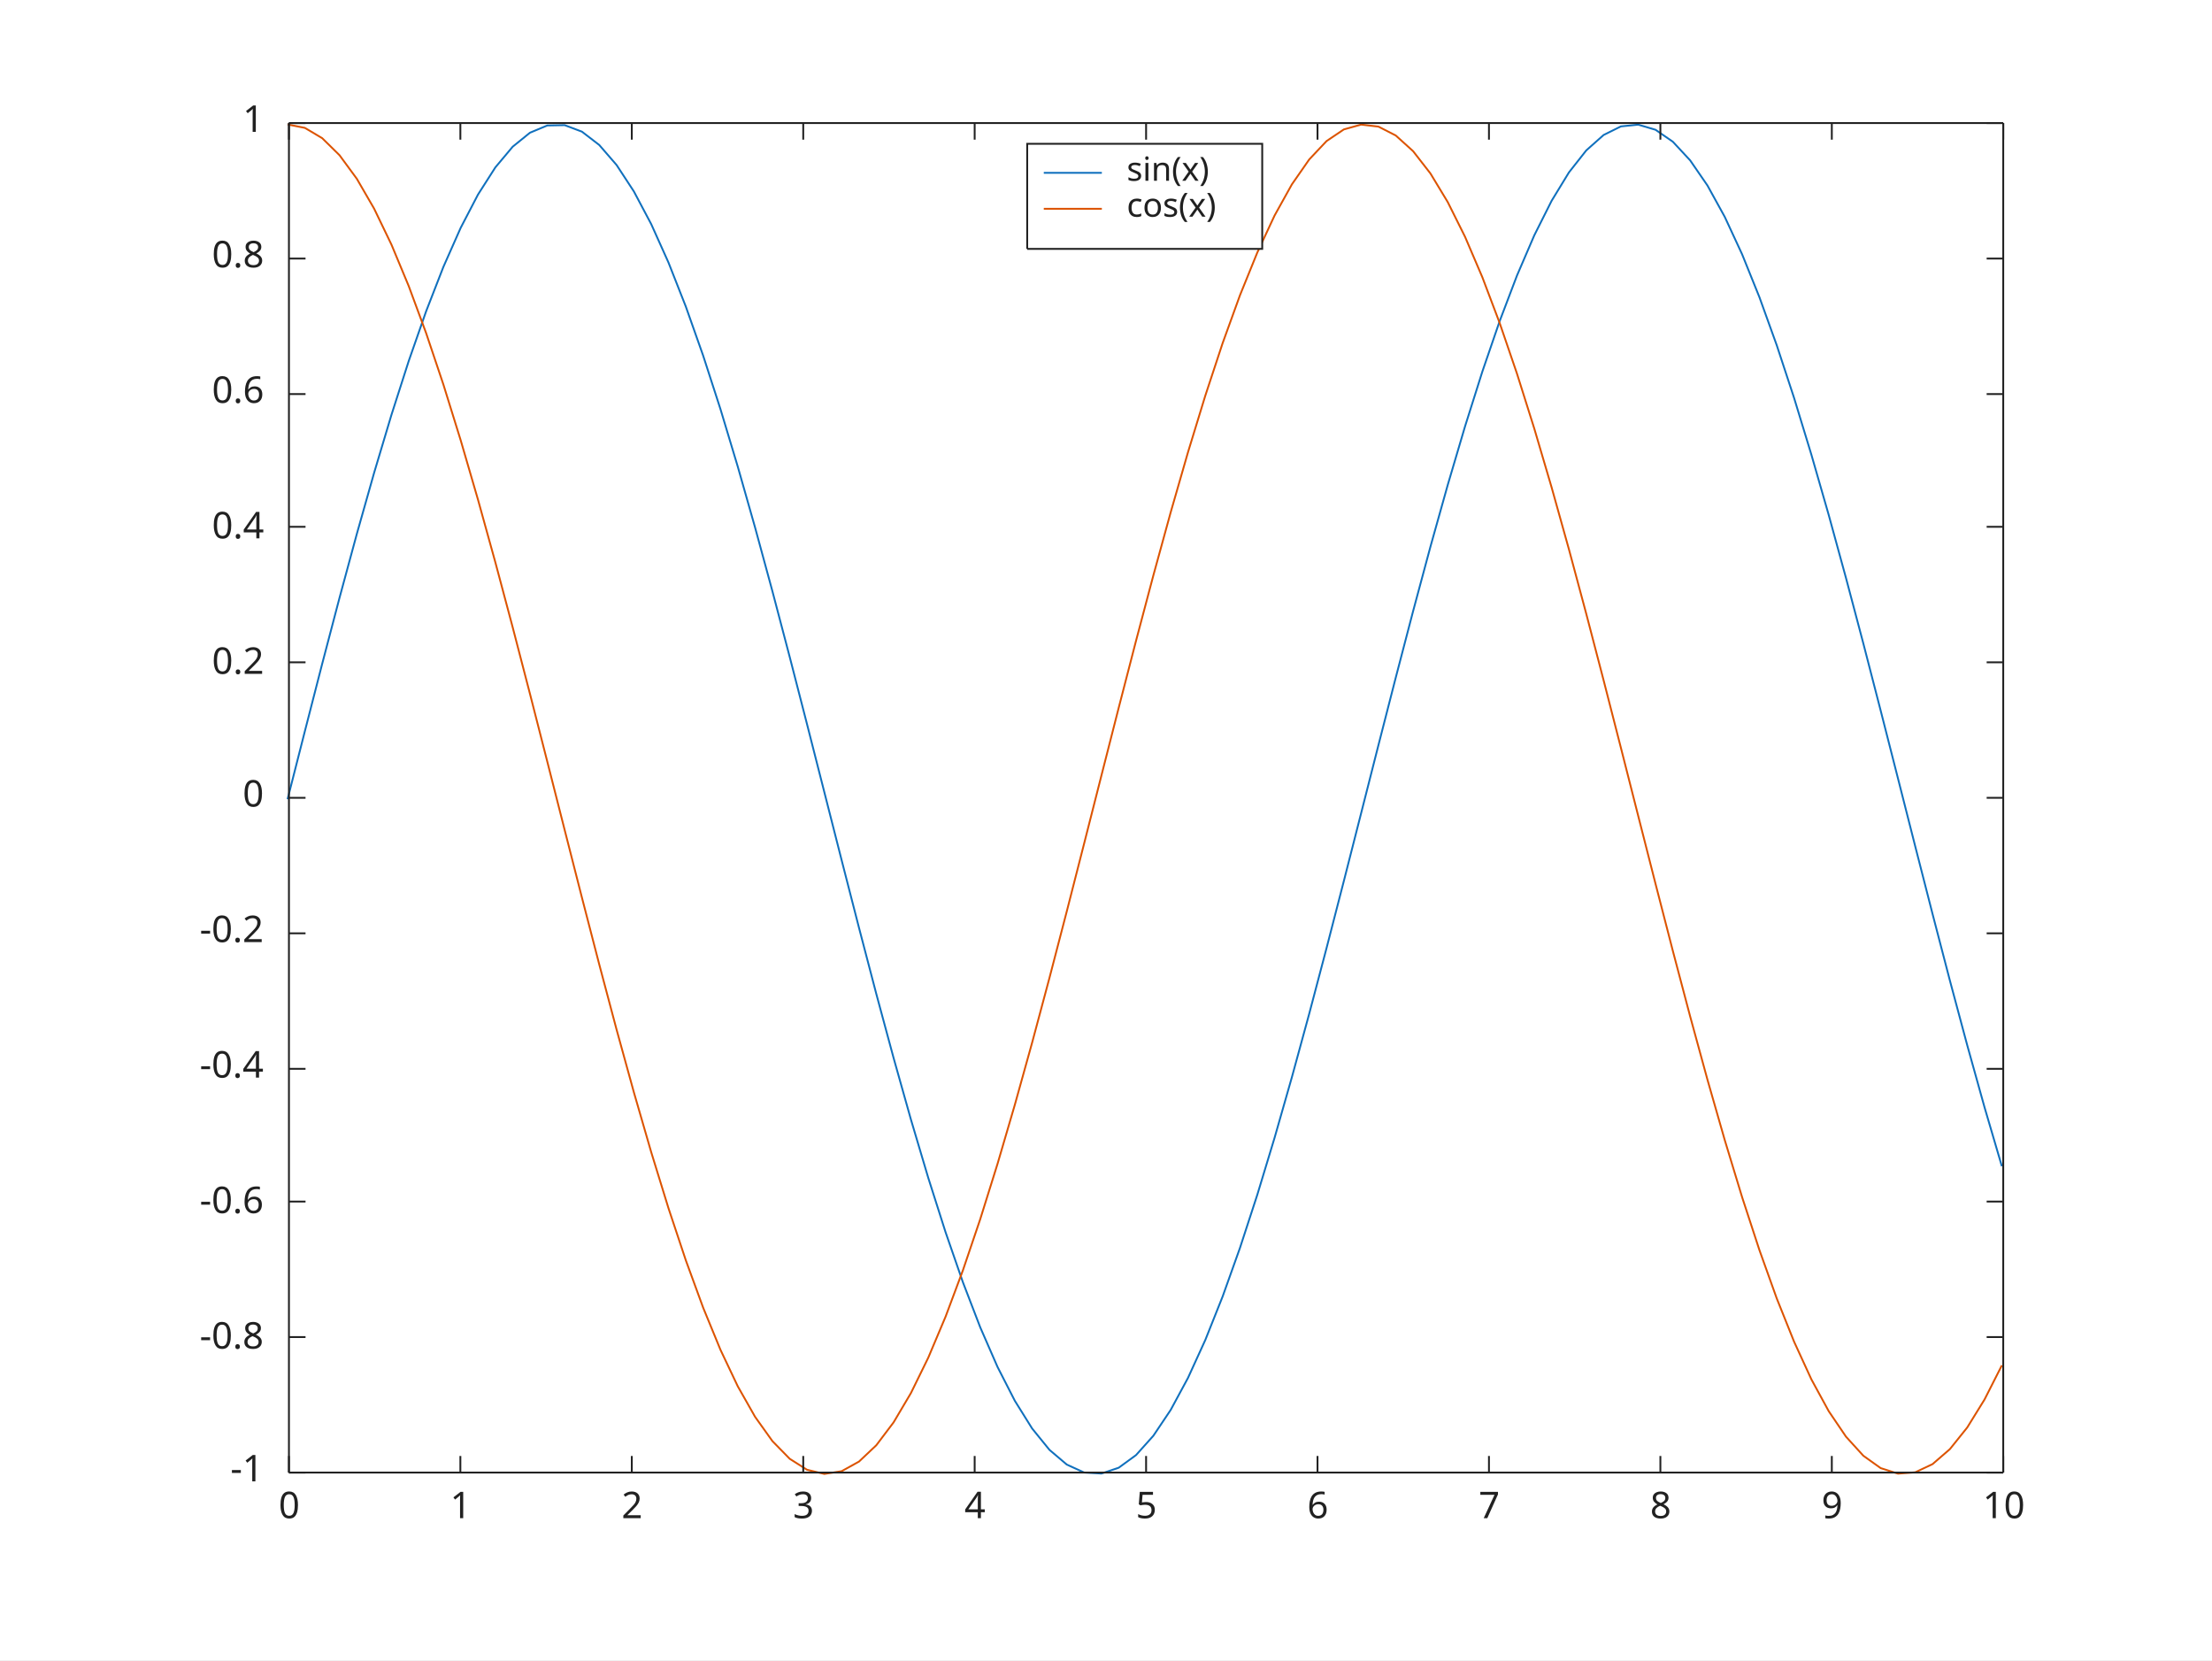
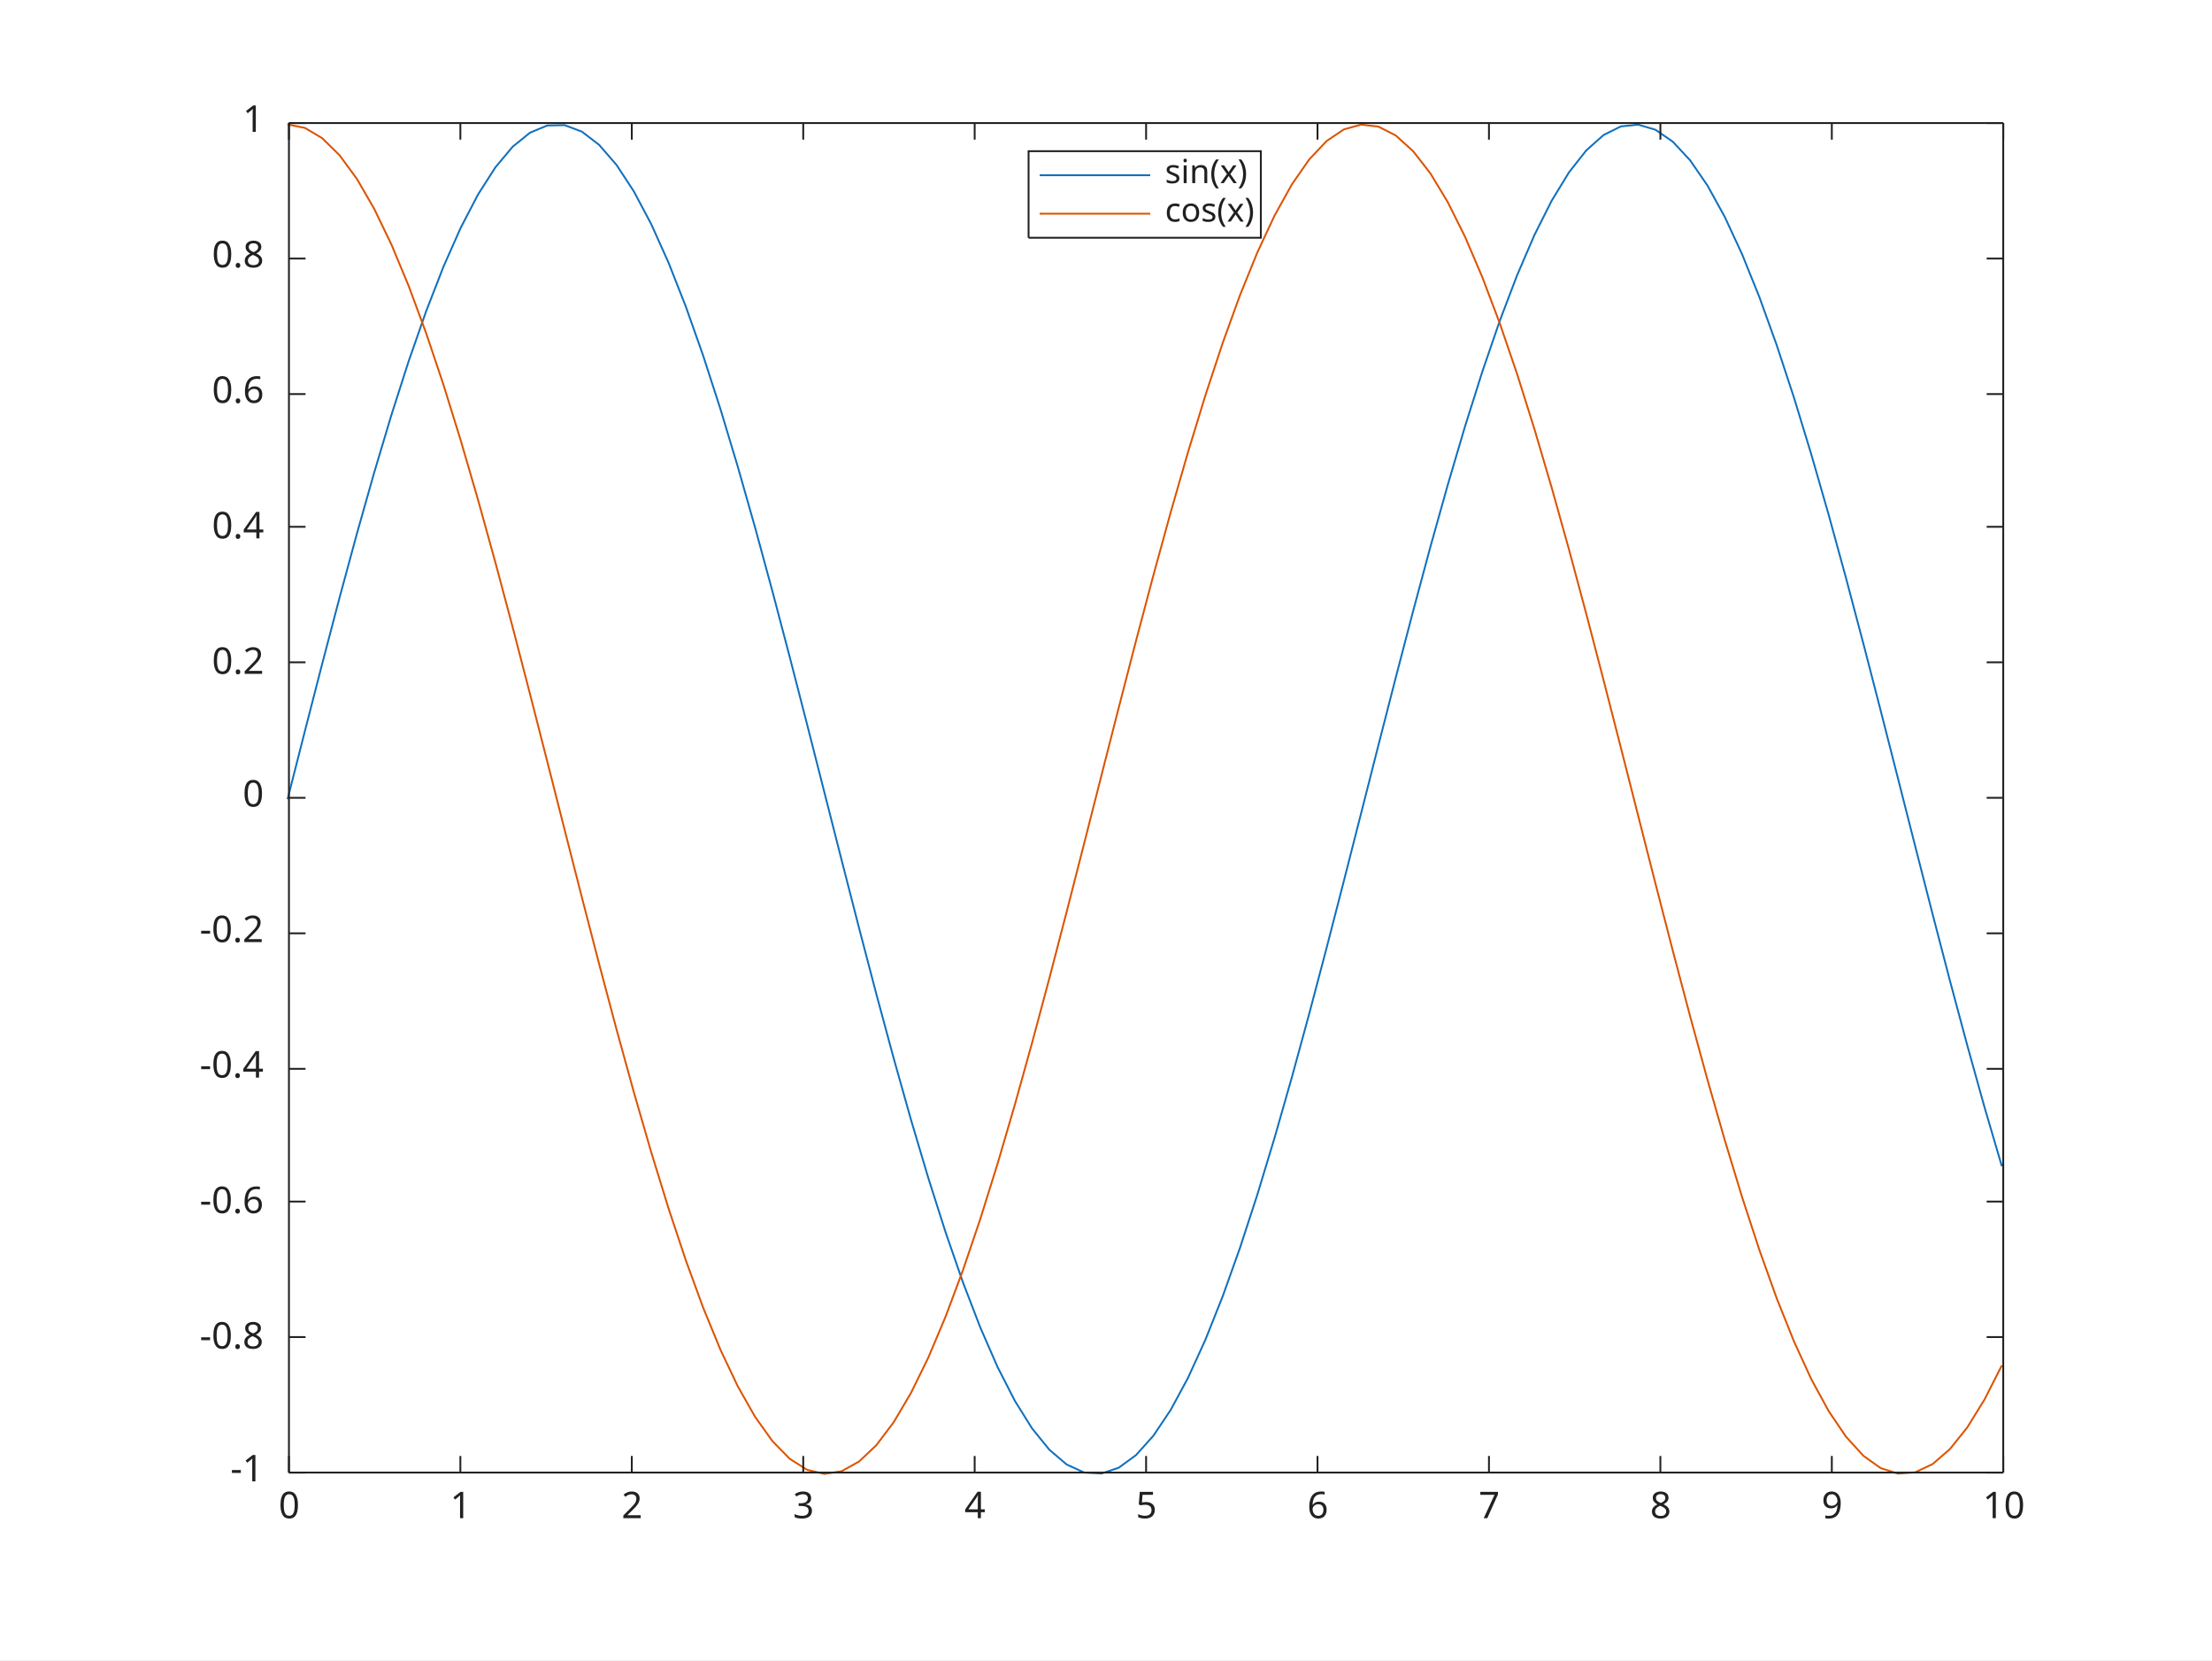
<svg xmlns="http://www.w3.org/2000/svg" width="800" height="600.32" viewBox="0 0 1250 938">
  <rect x="0" y="0" width="1250" height="938" fill="#ffffff" />
  <rect x="0" y="0" width="1250" height="937.5" fill="rgba(255,255,255,1)" />
  <polygon points="163.281,832.031 1132.03,832.031 1132.03,69.531 163.281,69.531 " fill="rgba(255,255,255,1)" />
  <polyline points="162.5,451.562 172.285,413.118 182.071,375.065 191.856,337.792 201.641,301.679 211.427,267.094 221.212,234.389 230.997,203.899 240.783,175.933 250.568,150.777 260.354,128.687 270.139,109.889 279.924,94.574 289.71,82.898 299.495,74.981 309.28,70.903 319.066,70.705 328.851,74.389 338.636,81.919 348.422,93.217 358.207,108.169 367.992,126.62 377.778,148.385 387.563,173.24 397.348,200.932 407.134,231.18 416.919,263.674 426.705,298.084 436.49,334.058 446.275,371.23 456.061,409.221 465.846,447.644 475.631,486.106 485.417,524.217 495.202,561.586 504.987,597.834 514.773,632.591 524.558,665.503 534.343,696.234 544.129,724.47 553.914,749.924 563.699,772.337 573.485,791.479 583.27,807.156 593.056,819.208 602.841,827.513 612.626,831.984 622.412,832.578 632.197,829.287 641.982,822.146 651.768,811.227 661.553,796.641 671.338,778.537 681.124,757.1 690.909,732.549 700.694,705.132 710.48,675.131 720.265,642.851 730.051,608.621 739.836,572.789 749.621,535.722 759.407,497.797 769.192,459.4 778.977,420.924 788.763,382.759 798.548,345.297 808.333,308.917 818.119,273.992 827.904,240.877 837.689,209.91 847.475,181.406 857.26,155.657 867.045,132.923 876.831,113.439 886.616,97.401 896.402,84.974 906.187,76.283 915.972,71.419 925.758,70.43 935.543,73.326 945.328,80.078 955.114,90.617 964.899,104.836 974.684,122.59 984.47,143.697 994.255,167.942 1004.04,195.079 1013.83,224.831 1023.61,256.894 1033.4,290.942 1043.18,326.627 1052.97,363.585 1062.75,401.441 1072.54,439.807 1082.32,478.293 1092.11,516.507 1101.89,554.059 1111.68,590.566 1121.46,625.656 1131.25,658.971 " fill="none" stroke="rgba(16,112,189,1)" stroke-width="1.042" />
  <polyline points="162.5,70.312 172.285,72.256 182.071,78.066 191.856,87.684 201.641,101.011 211.427,117.912 221.212,138.214 230.997,161.71 240.783,188.162 250.568,217.298 260.354,248.823 270.139,282.415 279.924,317.731 289.71,354.411 299.495,392.082 309.28,430.359 319.066,468.852 328.851,507.169 338.636,544.919 348.422,581.718 358.207,617.189 367.992,650.972 377.778,682.722 387.563,712.116 397.348,738.854 407.134,762.662 416.919,783.3 426.705,800.555 436.49,814.253 446.275,824.253 456.061,830.454 465.846,832.792 475.631,831.244 485.417,825.826 495.202,816.592 504.987,803.636 514.773,787.092 524.558,767.127 534.343,743.945 544.129,717.783 553.914,688.906 563.699,657.61 573.485,624.213 583.27,589.057 593.056,552.498 602.841,514.911 612.626,476.678 622.412,438.189 632.197,399.836 641.982,362.01 651.768,325.098 661.553,289.475 671.338,255.504 681.124,223.531 690.909,193.884 700.694,166.863 710.48,142.745 720.265,121.774 730.051,104.166 739.836,90.099 749.621,79.717 759.407,73.126 769.192,70.393 778.977,71.546 788.763,76.572 798.548,85.422 808.333,98.004 818.119,114.19 827.904,133.815 837.689,156.68 847.475,182.551 857.26,211.164 867.045,242.229 876.831,275.427 886.616,310.42 896.402,346.853 906.187,384.353 915.972,422.538 925.758,461.019 935.543,499.404 945.328,537.3 955.114,574.323 964.899,610.095 974.684,644.25 984.47,676.441 994.255,706.339 1004.04,733.64 1013.83,758.066 1023.61,779.367 1033.4,797.326 1043.18,811.76 1052.97,822.523 1062.75,829.503 1072.54,832.631 1082.32,831.874 1092.11,827.24 1101.89,818.776 1111.68,806.569 1121.46,790.743 1131.25,771.459 " fill="none" stroke="rgba(220,83,0,1)" stroke-width="1.042" />
  <line x1="163.281" y1="832.031" x2="1132.03" y2="832.031" stroke="rgba(33,33,33,1)" stroke-width="1.042" />
  <line x1="163.281" y1="69.531" x2="1132.03" y2="69.531" stroke="rgba(33,33,33,1)" stroke-width="1.042" />
  <line x1="163.281" y1="832.031" x2="163.281" y2="69.531" stroke="rgba(33,33,33,1)" stroke-width="1.042" />
  <line x1="1132.03" y1="832.031" x2="1132.03" y2="69.531" stroke="rgba(33,33,33,1)" stroke-width="1.042" />
  <line x1="163.281" y1="832.031" x2="163.281" y2="822.656" stroke="rgba(33,33,33,1)" stroke-width="1.042" />
  <line x1="163.281" y1="69.531" x2="163.281" y2="78.906" stroke="rgba(33,33,33,1)" stroke-width="1.042" />
  <line x1="260.156" y1="832.031" x2="260.156" y2="822.656" stroke="rgba(33,33,33,1)" stroke-width="1.042" />
  <line x1="260.156" y1="69.531" x2="260.156" y2="78.906" stroke="rgba(33,33,33,1)" stroke-width="1.042" />
  <line x1="357.031" y1="832.031" x2="357.031" y2="822.656" stroke="rgba(33,33,33,1)" stroke-width="1.042" />
  <line x1="357.031" y1="69.531" x2="357.031" y2="78.906" stroke="rgba(33,33,33,1)" stroke-width="1.042" />
  <line x1="453.906" y1="832.031" x2="453.906" y2="822.656" stroke="rgba(33,33,33,1)" stroke-width="1.042" />
  <line x1="453.906" y1="69.531" x2="453.906" y2="78.906" stroke="rgba(33,33,33,1)" stroke-width="1.042" />
  <line x1="550.781" y1="832.031" x2="550.781" y2="822.656" stroke="rgba(33,33,33,1)" stroke-width="1.042" />
  <line x1="550.781" y1="69.531" x2="550.781" y2="78.906" stroke="rgba(33,33,33,1)" stroke-width="1.042" />
  <line x1="647.656" y1="832.031" x2="647.656" y2="822.656" stroke="rgba(33,33,33,1)" stroke-width="1.042" />
  <line x1="647.656" y1="69.531" x2="647.656" y2="78.906" stroke="rgba(33,33,33,1)" stroke-width="1.042" />
  <line x1="744.531" y1="832.031" x2="744.531" y2="822.656" stroke="rgba(33,33,33,1)" stroke-width="1.042" />
  <line x1="744.531" y1="69.531" x2="744.531" y2="78.906" stroke="rgba(33,33,33,1)" stroke-width="1.042" />
  <line x1="841.406" y1="832.031" x2="841.406" y2="822.656" stroke="rgba(33,33,33,1)" stroke-width="1.042" />
  <line x1="841.406" y1="69.531" x2="841.406" y2="78.906" stroke="rgba(33,33,33,1)" stroke-width="1.042" />
  <line x1="938.281" y1="832.031" x2="938.281" y2="822.656" stroke="rgba(33,33,33,1)" stroke-width="1.042" />
  <line x1="938.281" y1="69.531" x2="938.281" y2="78.906" stroke="rgba(33,33,33,1)" stroke-width="1.042" />
  <line x1="1035.16" y1="832.031" x2="1035.16" y2="822.656" stroke="rgba(33,33,33,1)" stroke-width="1.042" />
  <line x1="1035.16" y1="69.531" x2="1035.16" y2="78.906" stroke="rgba(33,33,33,1)" stroke-width="1.042" />
  <line x1="1132.03" y1="832.031" x2="1132.03" y2="822.656" stroke="rgba(33,33,33,1)" stroke-width="1.042" />
  <line x1="1132.03" y1="69.531" x2="1132.03" y2="78.906" stroke="rgba(33,33,33,1)" stroke-width="1.042" />
  <text x="157.488" y="857.804" fill="rgba(33,33,33,1)" font-size="20.833" font-family="sans-serif" text-anchor="start">0</text>
  <text x="254.363" y="857.804" fill="rgba(33,33,33,1)" font-size="20.833" font-family="sans-serif" text-anchor="start">1</text>
  <text x="351.238" y="857.804" fill="rgba(33,33,33,1)" font-size="20.833" font-family="sans-serif" text-anchor="start">2</text>
  <text x="448.113" y="857.804" fill="rgba(33,33,33,1)" font-size="20.833" font-family="sans-serif" text-anchor="start">3</text>
  <text x="544.988" y="857.804" fill="rgba(33,33,33,1)" font-size="20.833" font-family="sans-serif" text-anchor="start">4</text>
  <text x="641.863" y="857.804" fill="rgba(33,33,33,1)" font-size="20.833" font-family="sans-serif" text-anchor="start">5</text>
  <text x="738.738" y="857.804" fill="rgba(33,33,33,1)" font-size="20.833" font-family="sans-serif" text-anchor="start">6</text>
  <text x="835.613" y="857.804" fill="rgba(33,33,33,1)" font-size="20.833" font-family="sans-serif" text-anchor="start">7</text>
  <text x="932.488" y="857.804" fill="rgba(33,33,33,1)" font-size="20.833" font-family="sans-serif" text-anchor="start">8</text>
  <text x="1029.36" y="857.804" fill="rgba(33,33,33,1)" font-size="20.833" font-family="sans-serif" text-anchor="start">9</text>
  <text x="1120.44" y="857.804" fill="rgba(33,33,33,1)" font-size="20.833" font-family="sans-serif" text-anchor="start">10</text>
  <line x1="163.281" y1="832.031" x2="172.656" y2="832.031" stroke="rgba(33,33,33,1)" stroke-width="1.042" />
  <line x1="1132.03" y1="832.031" x2="1122.66" y2="832.031" stroke="rgba(33,33,33,1)" stroke-width="1.042" />
  <line x1="163.281" y1="755.469" x2="172.656" y2="755.469" stroke="rgba(33,33,33,1)" stroke-width="1.042" />
  <line x1="1132.03" y1="755.469" x2="1122.66" y2="755.469" stroke="rgba(33,33,33,1)" stroke-width="1.042" />
  <line x1="163.281" y1="678.906" x2="172.656" y2="678.906" stroke="rgba(33,33,33,1)" stroke-width="1.042" />
  <line x1="1132.03" y1="678.906" x2="1122.66" y2="678.906" stroke="rgba(33,33,33,1)" stroke-width="1.042" />
  <line x1="163.281" y1="603.906" x2="172.656" y2="603.906" stroke="rgba(33,33,33,1)" stroke-width="1.042" />
  <line x1="1132.03" y1="603.906" x2="1122.66" y2="603.906" stroke="rgba(33,33,33,1)" stroke-width="1.042" />
  <line x1="163.281" y1="527.344" x2="172.656" y2="527.344" stroke="rgba(33,33,33,1)" stroke-width="1.042" />
  <line x1="1132.03" y1="527.344" x2="1122.66" y2="527.344" stroke="rgba(33,33,33,1)" stroke-width="1.042" />
  <line x1="163.281" y1="450.781" x2="172.656" y2="450.781" stroke="rgba(33,33,33,1)" stroke-width="1.042" />
  <line x1="1132.03" y1="450.781" x2="1122.66" y2="450.781" stroke="rgba(33,33,33,1)" stroke-width="1.042" />
  <line x1="163.281" y1="374.219" x2="172.656" y2="374.219" stroke="rgba(33,33,33,1)" stroke-width="1.042" />
  <line x1="1132.03" y1="374.219" x2="1122.66" y2="374.219" stroke="rgba(33,33,33,1)" stroke-width="1.042" />
  <line x1="163.281" y1="297.656" x2="172.656" y2="297.656" stroke="rgba(33,33,33,1)" stroke-width="1.042" />
  <line x1="1132.03" y1="297.656" x2="1122.66" y2="297.656" stroke="rgba(33,33,33,1)" stroke-width="1.042" />
  <line x1="163.281" y1="222.656" x2="172.656" y2="222.656" stroke="rgba(33,33,33,1)" stroke-width="1.042" />
  <line x1="1132.03" y1="222.656" x2="1122.66" y2="222.656" stroke="rgba(33,33,33,1)" stroke-width="1.042" />
  <line x1="163.281" y1="146.094" x2="172.656" y2="146.094" stroke="rgba(33,33,33,1)" stroke-width="1.042" />
  <line x1="1132.03" y1="146.094" x2="1122.66" y2="146.094" stroke="rgba(33,33,33,1)" stroke-width="1.042" />
  <line x1="163.281" y1="69.531" x2="172.656" y2="69.531" stroke="rgba(33,33,33,1)" stroke-width="1.042" />
  <line x1="1132.03" y1="69.531" x2="1122.66" y2="69.531" stroke="rgba(33,33,33,1)" stroke-width="1.042" />
  <text x="130.226" y="836.991" fill="rgba(33,33,33,1)" font-size="20.833" font-family="sans-serif" text-anchor="start">-1</text>
  <text x="112.851" y="761.991" fill="rgba(33,33,33,1)" font-size="20.833" font-family="sans-serif" text-anchor="start">-0.8</text>
  <text x="112.851" y="685.429" fill="rgba(33,33,33,1)" font-size="20.833" font-family="sans-serif" text-anchor="start">-0.6</text>
  <text x="112.851" y="608.866" fill="rgba(33,33,33,1)" font-size="20.833" font-family="sans-serif" text-anchor="start">-0.4</text>
  <text x="112.851" y="532.304" fill="rgba(33,33,33,1)" font-size="20.833" font-family="sans-serif" text-anchor="start">-0.2</text>
  <text x="137.163" y="455.741" fill="rgba(33,33,33,1)" font-size="20.833" font-family="sans-serif" text-anchor="start">0</text>
  <text x="119.789" y="380.741" fill="rgba(33,33,33,1)" font-size="20.833" font-family="sans-serif" text-anchor="start">0.2</text>
  <text x="119.789" y="304.179" fill="rgba(33,33,33,1)" font-size="20.833" font-family="sans-serif" text-anchor="start">0.4</text>
  <text x="119.789" y="227.616" fill="rgba(33,33,33,1)" font-size="20.833" font-family="sans-serif" text-anchor="start">0.6</text>
  <text x="119.789" y="151.054" fill="rgba(33,33,33,1)" font-size="20.833" font-family="sans-serif" text-anchor="start">0.8</text>
  <text x="137.163" y="74.491" fill="rgba(33,33,33,1)" font-size="20.833" font-family="sans-serif" text-anchor="start">1</text>
-   <polygon points="580.469,140.625 713.281,140.625 713.281,81.25 580.469,81.25 " fill="rgba(255,255,255,1)" />
-   <polyline points="580.469,140.625 713.281,140.625 713.281,81.25 580.469,81.25 580.469,140.625 " fill="none" stroke="rgba(32,32,32,1)" stroke-width="1.042" />
-   <line x1="589.844" y1="97.656" x2="622.656" y2="97.656" stroke="rgba(16,112,189,1)" stroke-width="1.042" />
-   <text x="636.719" y="102.12" fill="rgba(32,32,32,1)" font-size="18.75" font-family="sans-serif" text-anchor="start">sin(x)</text>
-   <line x1="589.844" y1="117.969" x2="622.656" y2="117.969" stroke="rgba(220,83,0,1)" stroke-width="1.042" />
-   <text x="636.719" y="122.433" fill="rgba(32,32,32,1)" font-size="18.75" font-family="sans-serif" text-anchor="start">cos(x)</text>
+   <polygon points="581.25,134.335 712.5,134.335 712.5,85.417 581.25,85.417 " fill="rgba(255,255,255,1)" />
+   <polyline points="581.25,134.335 712.5,134.335 712.5,85.417 581.25,85.417 581.25,134.335 " fill="none" stroke="rgba(32,32,32,1)" stroke-width="1.042" />
+   <line x1="587.5" y1="99.013" x2="650" y2="99.013" stroke="rgba(16,112,189,1)" stroke-width="1.042" />
+   <text x="658.333" y="103.478" fill="rgba(32,32,32,1)" font-size="18.75" font-family="sans-serif" text-anchor="start">sin(x)</text>
+   <line x1="587.5" y1="120.739" x2="650" y2="120.739" stroke="rgba(220,83,0,1)" stroke-width="1.042" />
+   <text x="658.333" y="125.203" fill="rgba(32,32,32,1)" font-size="18.75" font-family="sans-serif" text-anchor="start">cos(x)</text>
</svg>
